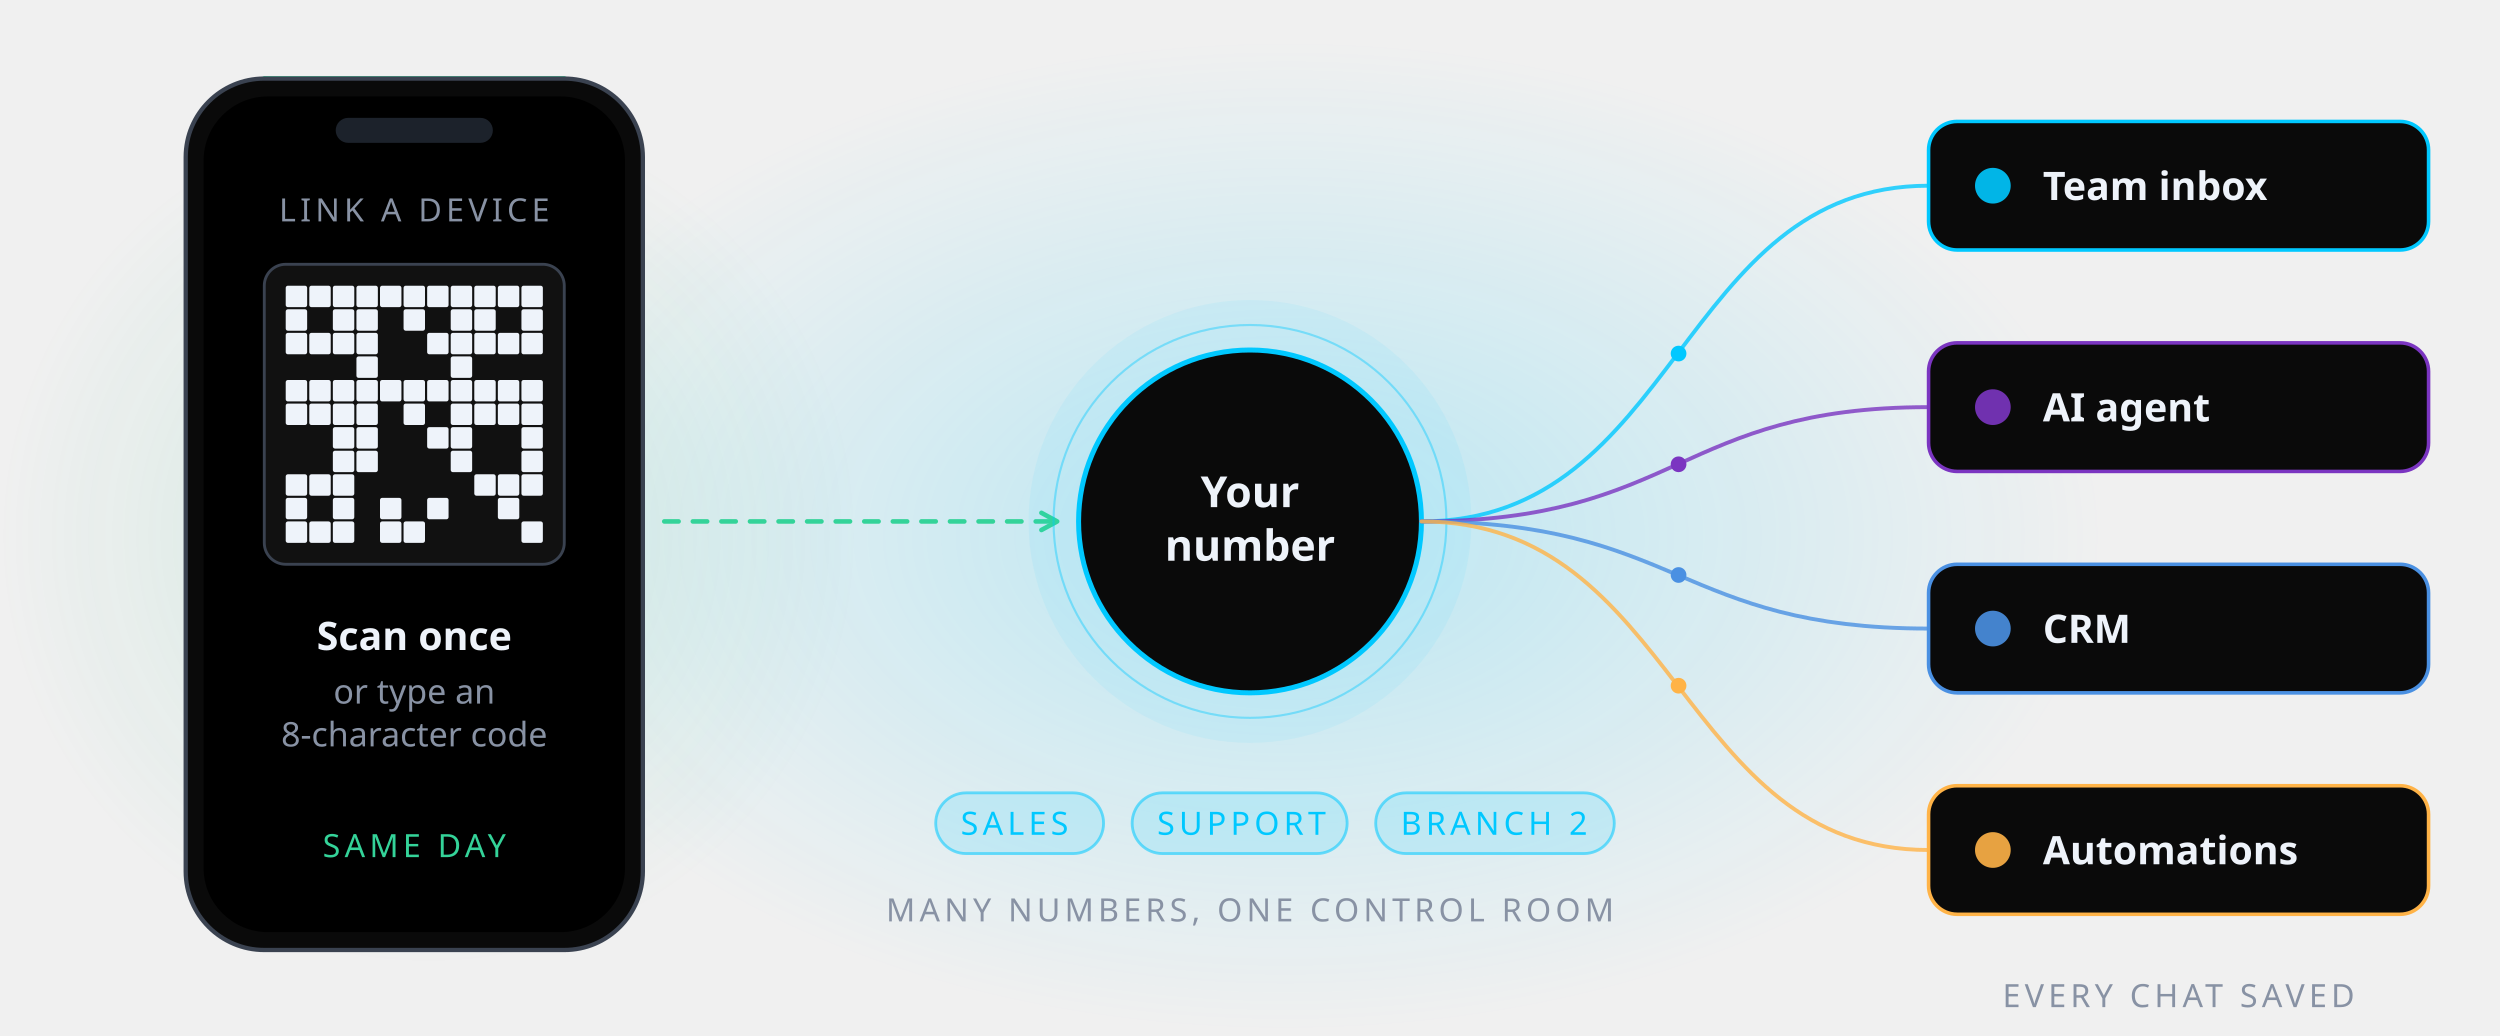
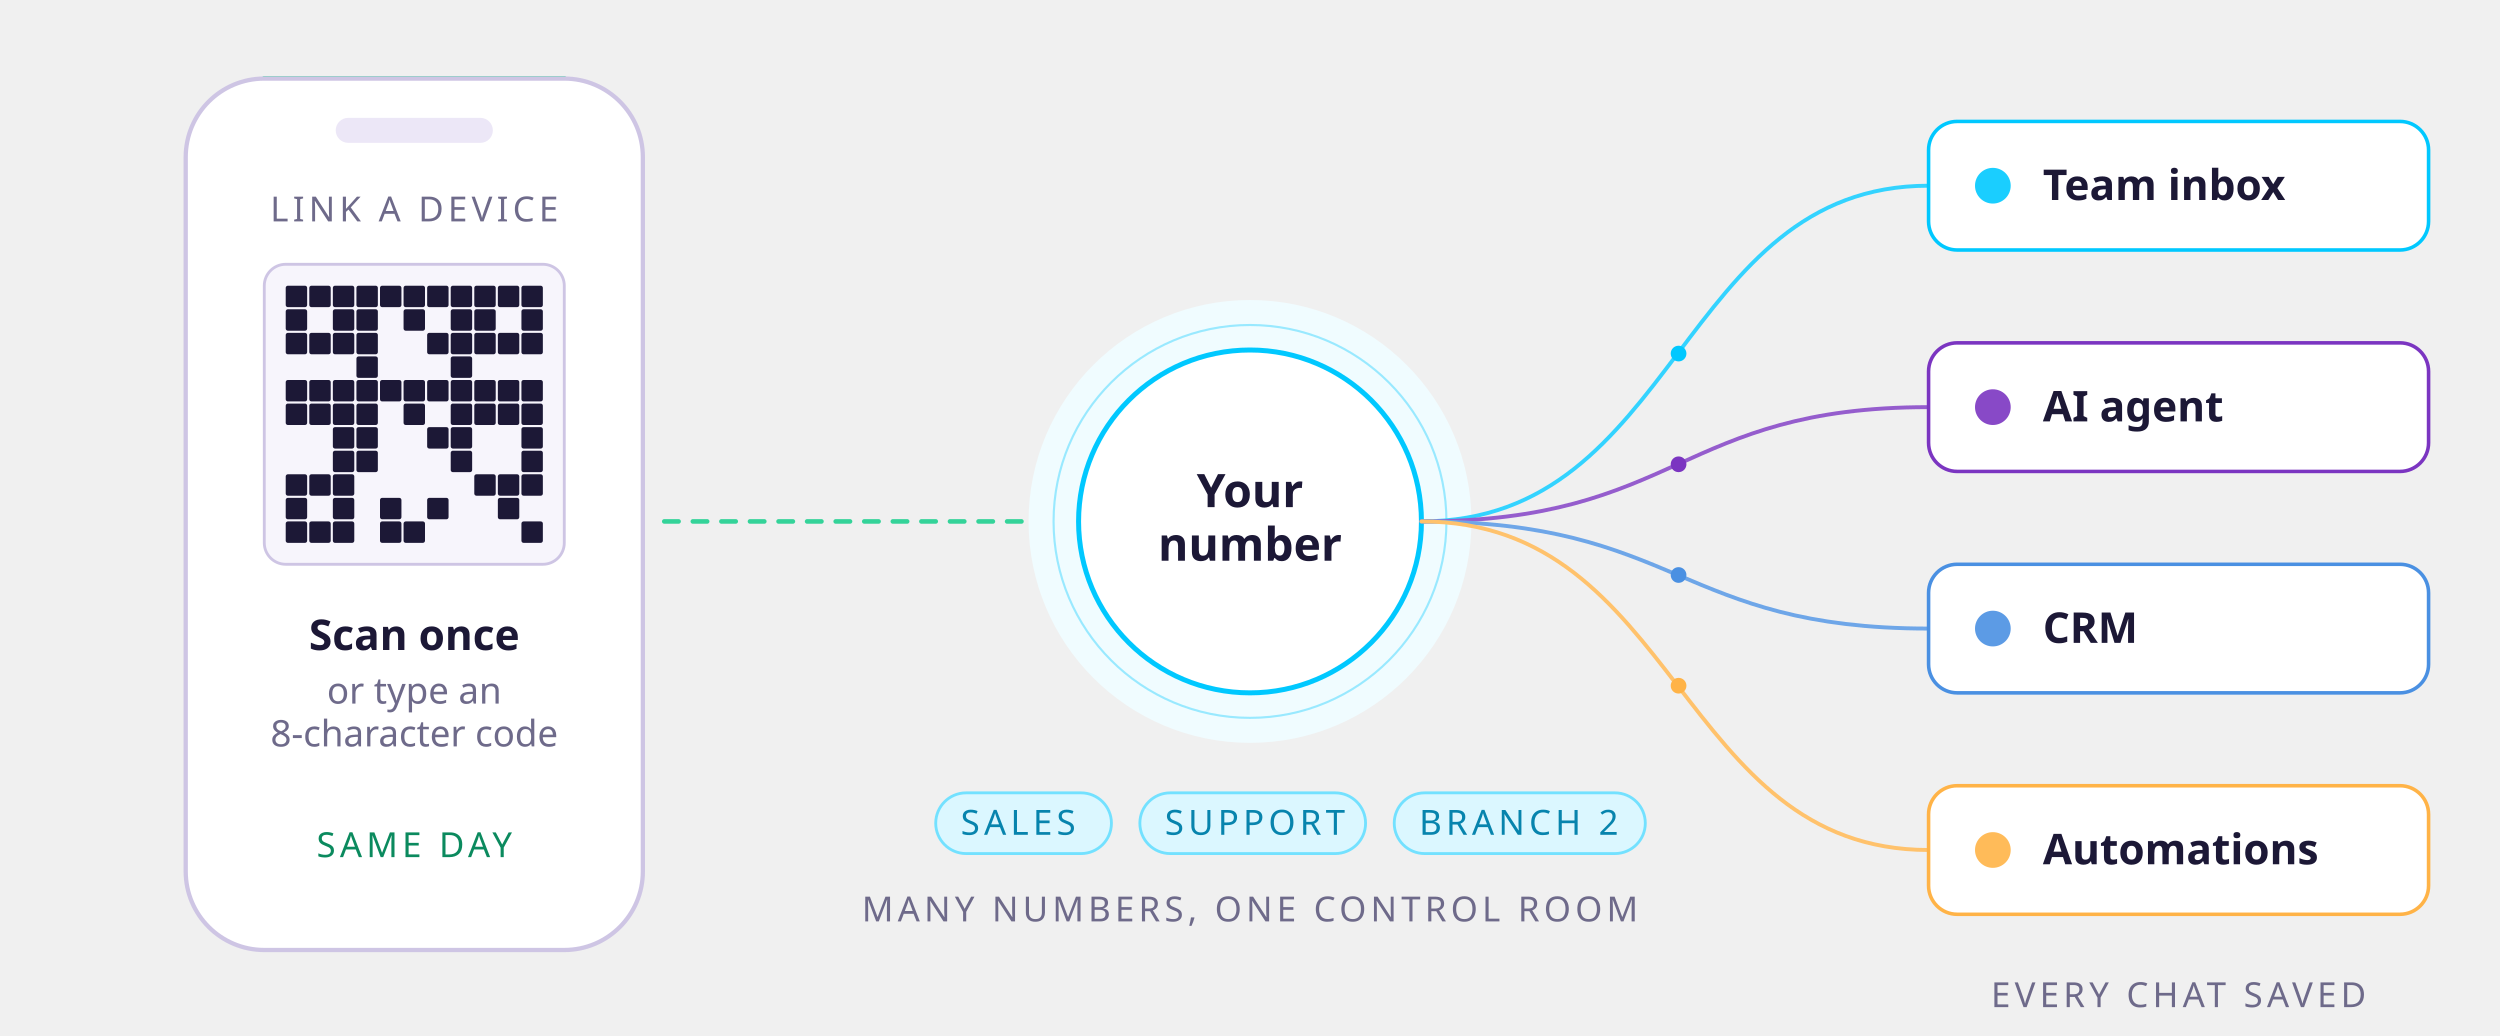
<svg xmlns="http://www.w3.org/2000/svg" viewBox="0 0 700 290" role="img" fill="none">
-   <defs>
-     <radialGradient id="whatsapp-connect-halo1">
-       <stop offset="0" stop-color="#00C8FF" stop-opacity="0.22" />
-       <stop offset="1" stop-color="#00C8FF" stop-opacity="0" />
-     </radialGradient>
-     <radialGradient id="whatsapp-connect-halo2">
-       <stop offset="0" stop-color="#10B981" stop-opacity="0.14" />
-       <stop offset="1" stop-color="#10B981" stop-opacity="0" />
-     </radialGradient>
-   </defs>
-   <ellipse cx="360" cy="150" rx="230" ry="140" fill="url(#whatsapp-connect-halo1)" />
-   <ellipse cx="120" cy="150" rx="120" ry="120" fill="url(#whatsapp-connect-halo2)" />
-   <path d="M74 22 H158" stroke="#34D399" stroke-width="1.4" fill="none" stroke-linecap="round" stroke-linejoin="round" opacity="0.9" />
-   <rect x="52" y="22" width="128" height="244" rx="22" fill="#0A0A0A" stroke="#3A4250" stroke-width="1.2" />
-   <rect x="57" y="27" width="118" height="234" rx="18" fill="#000000" />
-   <rect x="94.0" y="33" width="44" height="7" rx="3.5" fill="#1C222B" />
-   <text x="116" y="62" font-family="JetBrains Mono" font-size="9" font-weight="500" fill="#8892A4" text-anchor="middle" letter-spacing="1.2">LINK A DEVICE</text>
-   <rect x="74" y="74" width="84" height="84" rx="6" fill="#111111" stroke="#3A4250" stroke-width="0.8" />
-   <rect x="80.0" y="80.0" width="6.0" height="6.0" rx="0.6" fill="#EEF3FA" />
-   <rect x="86.6" y="80.0" width="6.0" height="6.0" rx="0.6" fill="#EEF3FA" />
-   <rect x="93.2" y="80.0" width="6.0" height="6.0" rx="0.6" fill="#EEF3FA" />
-   <rect x="99.8" y="80.0" width="6.0" height="6.0" rx="0.6" fill="#EEF3FA" />
-   <rect x="106.4" y="80.0" width="6.0" height="6.0" rx="0.6" fill="#EEF3FA" />
-   <rect x="113.0" y="80.0" width="6.0" height="6.0" rx="0.6" fill="#EEF3FA" />
-   <rect x="119.6" y="80.0" width="6.0" height="6.0" rx="0.6" fill="#EEF3FA" />
-   <rect x="126.2" y="80.0" width="6.0" height="6.0" rx="0.6" fill="#EEF3FA" />
-   <rect x="132.8" y="80.0" width="6.0" height="6.0" rx="0.6" fill="#EEF3FA" />
-   <rect x="139.4" y="80.0" width="6.0" height="6.0" rx="0.6" fill="#EEF3FA" />
-   <rect x="146.0" y="80.0" width="6.0" height="6.0" rx="0.6" fill="#EEF3FA" />
-   <rect x="80.0" y="86.6" width="6.0" height="6.0" rx="0.6" fill="#EEF3FA" />
-   <rect x="93.2" y="86.6" width="6.0" height="6.0" rx="0.6" fill="#EEF3FA" />
-   <rect x="99.8" y="86.6" width="6.0" height="6.0" rx="0.6" fill="#EEF3FA" />
-   <rect x="113.0" y="86.6" width="6.0" height="6.0" rx="0.6" fill="#EEF3FA" />
-   <rect x="126.2" y="86.6" width="6.0" height="6.0" rx="0.6" fill="#EEF3FA" />
-   <rect x="132.8" y="86.6" width="6.0" height="6.0" rx="0.6" fill="#EEF3FA" />
-   <rect x="146.0" y="86.6" width="6.0" height="6.0" rx="0.6" fill="#EEF3FA" />
-   <rect x="80.0" y="93.2" width="6.0" height="6.0" rx="0.6" fill="#EEF3FA" />
-   <rect x="86.6" y="93.2" width="6.0" height="6.0" rx="0.6" fill="#EEF3FA" />
-   <rect x="93.2" y="93.2" width="6.0" height="6.0" rx="0.6" fill="#EEF3FA" />
-   <rect x="99.8" y="93.2" width="6.0" height="6.0" rx="0.6" fill="#EEF3FA" />
-   <rect x="119.6" y="93.2" width="6.0" height="6.0" rx="0.6" fill="#EEF3FA" />
-   <rect x="126.2" y="93.2" width="6.0" height="6.0" rx="0.6" fill="#EEF3FA" />
-   <rect x="132.8" y="93.2" width="6.0" height="6.0" rx="0.6" fill="#EEF3FA" />
-   <rect x="139.4" y="93.2" width="6.0" height="6.0" rx="0.6" fill="#EEF3FA" />
-   <rect x="146.0" y="93.2" width="6.0" height="6.0" rx="0.6" fill="#EEF3FA" />
-   <rect x="99.8" y="99.8" width="6.0" height="6.0" rx="0.6" fill="#EEF3FA" />
-   <rect x="126.2" y="99.8" width="6.0" height="6.0" rx="0.6" fill="#EEF3FA" />
-   <rect x="80.0" y="106.4" width="6.0" height="6.0" rx="0.6" fill="#EEF3FA" />
-   <rect x="86.6" y="106.4" width="6.0" height="6.0" rx="0.6" fill="#EEF3FA" />
-   <rect x="93.2" y="106.4" width="6.0" height="6.0" rx="0.6" fill="#EEF3FA" />
-   <rect x="99.8" y="106.4" width="6.0" height="6.0" rx="0.6" fill="#EEF3FA" />
-   <rect x="106.4" y="106.4" width="6.0" height="6.0" rx="0.6" fill="#EEF3FA" />
-   <rect x="113.0" y="106.4" width="6.0" height="6.0" rx="0.6" fill="#EEF3FA" />
-   <rect x="119.6" y="106.4" width="6.0" height="6.0" rx="0.6" fill="#EEF3FA" />
-   <rect x="126.2" y="106.4" width="6.0" height="6.0" rx="0.6" fill="#EEF3FA" />
-   <rect x="132.8" y="106.4" width="6.0" height="6.0" rx="0.6" fill="#EEF3FA" />
-   <rect x="139.4" y="106.4" width="6.0" height="6.0" rx="0.6" fill="#EEF3FA" />
-   <rect x="146.0" y="106.4" width="6.0" height="6.0" rx="0.6" fill="#EEF3FA" />
-   <rect x="80.0" y="113.0" width="6.0" height="6.0" rx="0.6" fill="#EEF3FA" />
-   <rect x="86.6" y="113.0" width="6.0" height="6.0" rx="0.6" fill="#EEF3FA" />
-   <rect x="93.2" y="113.0" width="6.0" height="6.0" rx="0.6" fill="#EEF3FA" />
-   <rect x="99.8" y="113.0" width="6.0" height="6.0" rx="0.6" fill="#EEF3FA" />
-   <rect x="113.0" y="113.0" width="6.0" height="6.0" rx="0.6" fill="#EEF3FA" />
-   <rect x="126.2" y="113.0" width="6.0" height="6.0" rx="0.6" fill="#EEF3FA" />
-   <rect x="132.8" y="113.0" width="6.0" height="6.0" rx="0.6" fill="#EEF3FA" />
-   <rect x="139.4" y="113.0" width="6.0" height="6.0" rx="0.6" fill="#EEF3FA" />
-   <rect x="146.0" y="113.0" width="6.0" height="6.0" rx="0.6" fill="#EEF3FA" />
-   <rect x="93.2" y="119.6" width="6.0" height="6.0" rx="0.6" fill="#EEF3FA" />
-   <rect x="99.8" y="119.6" width="6.0" height="6.0" rx="0.6" fill="#EEF3FA" />
-   <rect x="119.6" y="119.6" width="6.0" height="6.0" rx="0.6" fill="#EEF3FA" />
-   <rect x="126.2" y="119.6" width="6.0" height="6.0" rx="0.6" fill="#EEF3FA" />
-   <rect x="146.0" y="119.6" width="6.0" height="6.0" rx="0.6" fill="#EEF3FA" />
-   <rect x="93.2" y="126.2" width="6.0" height="6.0" rx="0.6" fill="#EEF3FA" />
-   <rect x="99.8" y="126.2" width="6.0" height="6.0" rx="0.6" fill="#EEF3FA" />
-   <rect x="126.2" y="126.2" width="6.0" height="6.0" rx="0.6" fill="#EEF3FA" />
-   <rect x="146.0" y="126.2" width="6.0" height="6.0" rx="0.6" fill="#EEF3FA" />
-   <rect x="80.0" y="132.8" width="6.0" height="6.0" rx="0.6" fill="#EEF3FA" />
-   <rect x="86.6" y="132.8" width="6.0" height="6.0" rx="0.6" fill="#EEF3FA" />
-   <rect x="93.2" y="132.8" width="6.0" height="6.0" rx="0.6" fill="#EEF3FA" />
-   <rect x="132.8" y="132.8" width="6.0" height="6.0" rx="0.6" fill="#EEF3FA" />
-   <rect x="139.4" y="132.8" width="6.0" height="6.0" rx="0.6" fill="#EEF3FA" />
-   <rect x="146.0" y="132.8" width="6.0" height="6.0" rx="0.6" fill="#EEF3FA" />
-   <rect x="80.0" y="139.4" width="6.0" height="6.0" rx="0.6" fill="#EEF3FA" />
-   <rect x="93.2" y="139.4" width="6.0" height="6.0" rx="0.6" fill="#EEF3FA" />
-   <rect x="106.4" y="139.4" width="6.0" height="6.0" rx="0.6" fill="#EEF3FA" />
-   <rect x="119.6" y="139.4" width="6.0" height="6.0" rx="0.6" fill="#EEF3FA" />
-   <rect x="139.4" y="139.4" width="6.0" height="6.0" rx="0.6" fill="#EEF3FA" />
-   <rect x="80.0" y="146.0" width="6.0" height="6.0" rx="0.6" fill="#EEF3FA" />
-   <rect x="86.6" y="146.0" width="6.0" height="6.0" rx="0.6" fill="#EEF3FA" />
-   <rect x="93.2" y="146.0" width="6.0" height="6.0" rx="0.6" fill="#EEF3FA" />
-   <rect x="106.4" y="146.0" width="6.0" height="6.0" rx="0.6" fill="#EEF3FA" />
-   <rect x="113.0" y="146.0" width="6.0" height="6.0" rx="0.6" fill="#EEF3FA" />
-   <rect x="146.0" y="146.0" width="6.0" height="6.0" rx="0.6" fill="#EEF3FA" />
-   <text x="116" y="182" font-family="Oxanium, DM Sans" font-size="11" font-weight="700" fill="#EEF3FA" text-anchor="middle">Scan once</text>
-   <text x="116" y="197" font-family="DM Sans" font-size="9.5" font-weight="400" fill="#8892A4" text-anchor="middle">or type an</text>
-   <text x="116" y="209" font-family="DM Sans" font-size="9.5" font-weight="400" fill="#8892A4" text-anchor="middle">8-character code</text>
-   <text x="116" y="240" font-family="JetBrains Mono" font-size="9" font-weight="500" fill="#34D399" text-anchor="middle" letter-spacing="1.2">SAME DAY</text>
+   <defs />
+   <path d="M74 22 H158" stroke="#48D7A3" stroke-width="1.4" fill="none" stroke-linecap="round" stroke-linejoin="round" />
+   <rect x="52" y="22" width="128" height="244" rx="22" fill="#FFFFFF" stroke="#CEC5E4" stroke-width="1.2" />
+   <rect x="57" y="27" width="118" height="234" rx="18" fill="#FFFFFF" />
+   <rect x="94.0" y="33" width="44" height="7" rx="3.5" fill="#ECE7F7" />
+   <text x="116" y="62" font-family="JetBrains Mono" font-size="9.72" font-weight="500" fill="#6E6A8A" text-anchor="middle" letter-spacing="1.2">LINK A DEVICE</text>
+   <rect x="74" y="74" width="84" height="84" rx="6" fill="#F7F5FC" stroke="#CEC5E4" stroke-width="0.8" />
+   <rect x="80.0" y="80.0" width="6.0" height="6.0" rx="0.6" fill="#1C1836" />
+   <rect x="86.6" y="80.0" width="6.0" height="6.0" rx="0.6" fill="#1C1836" />
+   <rect x="93.2" y="80.0" width="6.0" height="6.0" rx="0.6" fill="#1C1836" />
+   <rect x="99.8" y="80.0" width="6.0" height="6.0" rx="0.6" fill="#1C1836" />
+   <rect x="106.4" y="80.0" width="6.0" height="6.0" rx="0.6" fill="#1C1836" />
+   <rect x="113.0" y="80.0" width="6.0" height="6.0" rx="0.6" fill="#1C1836" />
+   <rect x="119.6" y="80.0" width="6.0" height="6.0" rx="0.6" fill="#1C1836" />
+   <rect x="126.2" y="80.0" width="6.0" height="6.0" rx="0.6" fill="#1C1836" />
+   <rect x="132.8" y="80.0" width="6.0" height="6.0" rx="0.6" fill="#1C1836" />
+   <rect x="139.4" y="80.0" width="6.0" height="6.0" rx="0.6" fill="#1C1836" />
+   <rect x="146.0" y="80.0" width="6.0" height="6.0" rx="0.6" fill="#1C1836" />
+   <rect x="80.0" y="86.6" width="6.0" height="6.0" rx="0.6" fill="#1C1836" />
+   <rect x="93.2" y="86.6" width="6.0" height="6.0" rx="0.6" fill="#1C1836" />
+   <rect x="99.8" y="86.6" width="6.0" height="6.0" rx="0.6" fill="#1C1836" />
+   <rect x="113.0" y="86.6" width="6.0" height="6.0" rx="0.6" fill="#1C1836" />
+   <rect x="126.2" y="86.6" width="6.0" height="6.0" rx="0.6" fill="#1C1836" />
+   <rect x="132.8" y="86.6" width="6.0" height="6.0" rx="0.6" fill="#1C1836" />
+   <rect x="146.0" y="86.6" width="6.0" height="6.0" rx="0.6" fill="#1C1836" />
+   <rect x="80.0" y="93.2" width="6.0" height="6.0" rx="0.6" fill="#1C1836" />
+   <rect x="86.6" y="93.2" width="6.0" height="6.0" rx="0.6" fill="#1C1836" />
+   <rect x="93.2" y="93.2" width="6.0" height="6.0" rx="0.6" fill="#1C1836" />
+   <rect x="99.8" y="93.2" width="6.0" height="6.0" rx="0.6" fill="#1C1836" />
+   <rect x="119.6" y="93.2" width="6.0" height="6.0" rx="0.6" fill="#1C1836" />
+   <rect x="126.2" y="93.2" width="6.0" height="6.0" rx="0.6" fill="#1C1836" />
+   <rect x="132.8" y="93.2" width="6.0" height="6.0" rx="0.6" fill="#1C1836" />
+   <rect x="139.4" y="93.2" width="6.0" height="6.0" rx="0.6" fill="#1C1836" />
+   <rect x="146.0" y="93.2" width="6.0" height="6.0" rx="0.6" fill="#1C1836" />
+   <rect x="99.8" y="99.8" width="6.0" height="6.0" rx="0.6" fill="#1C1836" />
+   <rect x="126.2" y="99.8" width="6.0" height="6.0" rx="0.6" fill="#1C1836" />
+   <rect x="80.0" y="106.4" width="6.0" height="6.0" rx="0.6" fill="#1C1836" />
+   <rect x="86.6" y="106.4" width="6.0" height="6.0" rx="0.6" fill="#1C1836" />
+   <rect x="93.2" y="106.4" width="6.0" height="6.0" rx="0.6" fill="#1C1836" />
+   <rect x="99.8" y="106.4" width="6.0" height="6.0" rx="0.6" fill="#1C1836" />
+   <rect x="106.4" y="106.4" width="6.0" height="6.0" rx="0.6" fill="#1C1836" />
+   <rect x="113.0" y="106.4" width="6.0" height="6.0" rx="0.6" fill="#1C1836" />
+   <rect x="119.6" y="106.4" width="6.0" height="6.0" rx="0.6" fill="#1C1836" />
+   <rect x="126.2" y="106.4" width="6.0" height="6.0" rx="0.6" fill="#1C1836" />
+   <rect x="132.8" y="106.4" width="6.0" height="6.0" rx="0.6" fill="#1C1836" />
+   <rect x="139.4" y="106.4" width="6.0" height="6.0" rx="0.6" fill="#1C1836" />
+   <rect x="146.0" y="106.4" width="6.0" height="6.0" rx="0.6" fill="#1C1836" />
+   <rect x="80.0" y="113.0" width="6.0" height="6.0" rx="0.6" fill="#1C1836" />
+   <rect x="86.6" y="113.0" width="6.0" height="6.0" rx="0.6" fill="#1C1836" />
+   <rect x="93.2" y="113.0" width="6.0" height="6.0" rx="0.6" fill="#1C1836" />
+   <rect x="99.8" y="113.0" width="6.0" height="6.0" rx="0.6" fill="#1C1836" />
+   <rect x="113.0" y="113.0" width="6.0" height="6.0" rx="0.6" fill="#1C1836" />
+   <rect x="126.2" y="113.0" width="6.0" height="6.0" rx="0.6" fill="#1C1836" />
+   <rect x="132.8" y="113.0" width="6.0" height="6.0" rx="0.6" fill="#1C1836" />
+   <rect x="139.4" y="113.0" width="6.0" height="6.0" rx="0.6" fill="#1C1836" />
+   <rect x="146.0" y="113.0" width="6.0" height="6.0" rx="0.6" fill="#1C1836" />
+   <rect x="93.2" y="119.6" width="6.0" height="6.0" rx="0.6" fill="#1C1836" />
+   <rect x="99.8" y="119.6" width="6.0" height="6.0" rx="0.6" fill="#1C1836" />
+   <rect x="119.6" y="119.6" width="6.0" height="6.0" rx="0.6" fill="#1C1836" />
+   <rect x="126.2" y="119.6" width="6.0" height="6.0" rx="0.6" fill="#1C1836" />
+   <rect x="146.0" y="119.6" width="6.0" height="6.0" rx="0.6" fill="#1C1836" />
+   <rect x="93.2" y="126.2" width="6.0" height="6.0" rx="0.6" fill="#1C1836" />
+   <rect x="99.8" y="126.2" width="6.0" height="6.0" rx="0.6" fill="#1C1836" />
+   <rect x="126.2" y="126.2" width="6.0" height="6.0" rx="0.6" fill="#1C1836" />
+   <rect x="146.0" y="126.2" width="6.0" height="6.0" rx="0.6" fill="#1C1836" />
+   <rect x="80.0" y="132.8" width="6.0" height="6.0" rx="0.6" fill="#1C1836" />
+   <rect x="86.6" y="132.8" width="6.0" height="6.0" rx="0.6" fill="#1C1836" />
+   <rect x="93.2" y="132.8" width="6.0" height="6.0" rx="0.6" fill="#1C1836" />
+   <rect x="132.8" y="132.8" width="6.0" height="6.0" rx="0.6" fill="#1C1836" />
+   <rect x="139.4" y="132.8" width="6.0" height="6.0" rx="0.6" fill="#1C1836" />
+   <rect x="146.0" y="132.8" width="6.0" height="6.0" rx="0.6" fill="#1C1836" />
+   <rect x="80.0" y="139.4" width="6.0" height="6.0" rx="0.6" fill="#1C1836" />
+   <rect x="93.2" y="139.4" width="6.0" height="6.0" rx="0.6" fill="#1C1836" />
+   <rect x="106.4" y="139.4" width="6.0" height="6.0" rx="0.6" fill="#1C1836" />
+   <rect x="119.6" y="139.4" width="6.0" height="6.0" rx="0.6" fill="#1C1836" />
+   <rect x="139.4" y="139.4" width="6.0" height="6.0" rx="0.6" fill="#1C1836" />
+   <rect x="80.0" y="146.0" width="6.0" height="6.0" rx="0.6" fill="#1C1836" />
+   <rect x="86.6" y="146.0" width="6.0" height="6.0" rx="0.6" fill="#1C1836" />
+   <rect x="93.2" y="146.0" width="6.0" height="6.0" rx="0.6" fill="#1C1836" />
+   <rect x="106.4" y="146.0" width="6.0" height="6.0" rx="0.6" fill="#1C1836" />
+   <rect x="113.0" y="146.0" width="6.0" height="6.0" rx="0.6" fill="#1C1836" />
+   <rect x="146.0" y="146.0" width="6.0" height="6.0" rx="0.6" fill="#1C1836" />
+   <text x="116" y="182" font-family="Oxanium, DM Sans" font-size="11.88" font-weight="700" fill="#1C1836" text-anchor="middle">Scan once</text>
+   <text x="116" y="197" font-family="DM Sans" font-size="10.26" font-weight="400" fill="#6E6A8A" text-anchor="middle">or type an</text>
+   <text x="116" y="209" font-family="DM Sans" font-size="10.26" font-weight="400" fill="#6E6A8A" text-anchor="middle">8-character code</text>
+   <text x="116" y="240" font-family="JetBrains Mono" font-size="9.72" font-weight="500" fill="#0B8A5E" text-anchor="middle" letter-spacing="1.2">SAME DAY</text>
  <line x1="186" y1="146" x2="296" y2="146" stroke="#34D399" stroke-width="1.3" stroke-linecap="round" stroke-dasharray="4 4" />
  <path d="M291.6 148.4 L296 146 L291.6 143.6" stroke="#34D399" stroke-width="1.3" fill="none" stroke-linecap="round" stroke-linejoin="round" />
-   <circle cx="350" cy="146" r="62" fill="#00C8FF" opacity="0.06" />
-   <circle cx="350" cy="146" r="48" fill="#0A0A0A" stroke="#00C8FF" stroke-width="1.4" />
-   <circle cx="350" cy="146" r="55" fill="none" stroke="#00C8FF" stroke-width="0.6" opacity="0.4" />
-   <text x="350" y="142" font-family="Oxanium, DM Sans" font-size="12" font-weight="700" fill="#EEF3FA" text-anchor="middle">Your</text>
-   <text x="350" y="157" font-family="Oxanium, DM Sans" font-size="12" font-weight="700" fill="#EEF3FA" text-anchor="middle">number</text>
-   <rect x="262" y="222" width="47.0" height="17" rx="8.5" fill="#00C8FF" fill-opacity="0.14" stroke="#00C8FF" stroke-opacity=".55" stroke-width=".8" />
-   <text x="269" y="233.74" font-family="JetBrains Mono" font-size="9" font-weight="500" fill="#00C8FF" text-anchor="start" letter-spacing="1.2">SALES</text>
-   <rect x="317.0" y="222" width="60.2" height="17" rx="8.5" fill="#00C8FF" fill-opacity="0.14" stroke="#00C8FF" stroke-opacity=".55" stroke-width=".8" />
-   <text x="324.0" y="233.74" font-family="JetBrains Mono" font-size="9" font-weight="500" fill="#00C8FF" text-anchor="start" letter-spacing="1.2">SUPPORT</text>
-   <rect x="385.2" y="222" width="66.8" height="17" rx="8.5" fill="#00C8FF" fill-opacity="0.14" stroke="#00C8FF" stroke-opacity=".55" stroke-width=".8" />
-   <text x="392.2" y="233.74" font-family="JetBrains Mono" font-size="9" font-weight="500" fill="#00C8FF" text-anchor="start" letter-spacing="1.2">BRANCH 2</text>
-   <text x="350" y="258" font-family="JetBrains Mono" font-size="9" font-weight="500" fill="#8892A4" text-anchor="middle" letter-spacing="1.2">MANY NUMBERS, ONE CONTROL ROOM</text>
-   <path d="M398 146 C 470 146, 470 52, 540 52" stroke="#00C8FF" stroke-width="1.1" fill="none" stroke-linecap="round" stroke-linejoin="round" opacity="0.8" />
+   <circle cx="350" cy="146" r="62" fill="#F0FCFF" />
+   <circle cx="350" cy="146" r="48" fill="#FFFFFF" stroke="#00C8FF" stroke-width="1.4" />
+   <circle cx="350" cy="146" r="55" fill="none" stroke="#99E9FF" stroke-width="0.6" />
+   <text x="350" y="142" font-family="Oxanium, DM Sans" font-size="12.96" font-weight="700" fill="#1C1836" text-anchor="middle">Your</text>
+   <text x="350" y="157" font-family="Oxanium, DM Sans" font-size="12.96" font-weight="700" fill="#1C1836" text-anchor="middle">number</text>
+   <rect x="262" y="222" width="49.2" height="17" rx="8.5" fill="#DBF7FF" stroke="#73E1FF" stroke-width=".8" />
+   <text x="269" y="233.74" font-family="JetBrains Mono" font-size="9.72" font-weight="500" fill="#0784AD" text-anchor="start" letter-spacing="1.2">SALES</text>
+   <rect x="319.16" y="222" width="63.2" height="17" rx="8.5" fill="#DBF7FF" stroke="#73E1FF" stroke-width=".8" />
+   <text x="326.16" y="233.74" font-family="JetBrains Mono" font-size="9.72" font-weight="500" fill="#0784AD" text-anchor="start" letter-spacing="1.2">SUPPORT</text>
+   <rect x="390.384" y="222" width="70.3" height="17" rx="8.5" fill="#DBF7FF" stroke="#73E1FF" stroke-width=".8" />
+   <text x="397.384" y="233.74" font-family="JetBrains Mono" font-size="9.72" font-weight="500" fill="#0784AD" text-anchor="start" letter-spacing="1.2">BRANCH 2</text>
+   <text x="350" y="258" font-family="JetBrains Mono" font-size="9.72" font-weight="500" fill="#6E6A8A" text-anchor="middle" letter-spacing="1.2">MANY NUMBERS, ONE CONTROL ROOM</text>
+   <path d="M398 146 C 470 146, 470 52, 540 52" stroke="#33D3FF" stroke-width="1.1" fill="none" stroke-linecap="round" stroke-linejoin="round" />
  <circle cx="470" cy="99.0" r="2.2" fill="#00C8FF" />
-   <rect x="540" y="34" width="140" height="36" rx="8" fill="#0A0A0A" stroke="#00C8FF" stroke-width="1" />
-   <circle cx="558" cy="52" r="5" fill="#00C8FF" opacity="0.9" />
-   <text x="572" y="56" font-family="DM Sans" font-size="11" font-weight="600" fill="#EEF3FA" text-anchor="start">Team inbox</text>
-   <path d="M398 146 C 470 146, 470 114, 540 114" stroke="#7B35C1" stroke-width="1.1" fill="none" stroke-linecap="round" stroke-linejoin="round" opacity="0.8" />
+   <rect x="540" y="34" width="140" height="36" rx="8" fill="#FFFFFF" stroke="#00C8FF" stroke-width="1" />
+   <circle cx="558" cy="52" r="5" fill="#1ACEFF" />
+   <text x="572" y="56" font-family="DM Sans" font-size="11.88" font-weight="600" fill="#1C1836" text-anchor="start">Team inbox</text>
+   <path d="M398 146 C 470 146, 470 114, 540 114" stroke="#955DCD" stroke-width="1.1" fill="none" stroke-linecap="round" stroke-linejoin="round" />
  <circle cx="470" cy="130.0" r="2.2" fill="#7B35C1" />
-   <rect x="540" y="96" width="140" height="36" rx="8" fill="#0A0A0A" stroke="#7B35C1" stroke-width="1" />
-   <circle cx="558" cy="114" r="5" fill="#7B35C1" opacity="0.9" />
-   <text x="572" y="118" font-family="DM Sans" font-size="11" font-weight="600" fill="#EEF3FA" text-anchor="start">AI agent</text>
-   <path d="M398 146 C 470 146, 470 176, 540 176" stroke="#4A90E2" stroke-width="1.1" fill="none" stroke-linecap="round" stroke-linejoin="round" opacity="0.8" />
+   <rect x="540" y="96" width="140" height="36" rx="8" fill="#FFFFFF" stroke="#7B35C1" stroke-width="1" />
+   <circle cx="558" cy="114" r="5" fill="#8849C7" />
+   <text x="572" y="118" font-family="DM Sans" font-size="11.88" font-weight="600" fill="#1C1836" text-anchor="start">AI agent</text>
+   <path d="M398 146 C 470 146, 470 176, 540 176" stroke="#6EA6E8" stroke-width="1.1" fill="none" stroke-linecap="round" stroke-linejoin="round" />
  <circle cx="470" cy="161.0" r="2.2" fill="#4A90E2" />
-   <rect x="540" y="158" width="140" height="36" rx="8" fill="#0A0A0A" stroke="#4A90E2" stroke-width="1" />
-   <circle cx="558" cy="176" r="5" fill="#4A90E2" opacity="0.9" />
-   <text x="572" y="180" font-family="DM Sans" font-size="11" font-weight="600" fill="#EEF3FA" text-anchor="start">CRM</text>
-   <path d="M398 146 C 470 146, 470 238, 540 238" stroke="#FFB347" stroke-width="1.1" fill="none" stroke-linecap="round" stroke-linejoin="round" opacity="0.8" />
+   <rect x="540" y="158" width="140" height="36" rx="8" fill="#FFFFFF" stroke="#4A90E2" stroke-width="1" />
+   <circle cx="558" cy="176" r="5" fill="#5C9BE5" />
+   <text x="572" y="180" font-family="DM Sans" font-size="11.88" font-weight="600" fill="#1C1836" text-anchor="start">CRM</text>
+   <path d="M398 146 C 470 146, 470 238, 540 238" stroke="#FFC26C" stroke-width="1.1" fill="none" stroke-linecap="round" stroke-linejoin="round" />
  <circle cx="470" cy="192.0" r="2.2" fill="#FFB347" />
-   <rect x="540" y="220" width="140" height="36" rx="8" fill="#0A0A0A" stroke="#FFB347" stroke-width="1" />
-   <circle cx="558" cy="238" r="5" fill="#FFB347" opacity="0.9" />
-   <text x="572" y="242" font-family="DM Sans" font-size="11" font-weight="600" fill="#EEF3FA" text-anchor="start">Automations</text>
-   <text x="610" y="282" font-family="JetBrains Mono" font-size="9" font-weight="500" fill="#8892A4" text-anchor="middle" letter-spacing="1.2">EVERY CHAT SAVED</text>
+   <rect x="540" y="220" width="140" height="36" rx="8" fill="#FFFFFF" stroke="#FFB347" stroke-width="1" />
+   <circle cx="558" cy="238" r="5" fill="#FFBB59" />
+   <text x="572" y="242" font-family="DM Sans" font-size="11.88" font-weight="600" fill="#1C1836" text-anchor="start">Automations</text>
+   <text x="610" y="282" font-family="JetBrains Mono" font-size="9.72" font-weight="500" fill="#6E6A8A" text-anchor="middle" letter-spacing="1.2">EVERY CHAT SAVED</text>
</svg>
